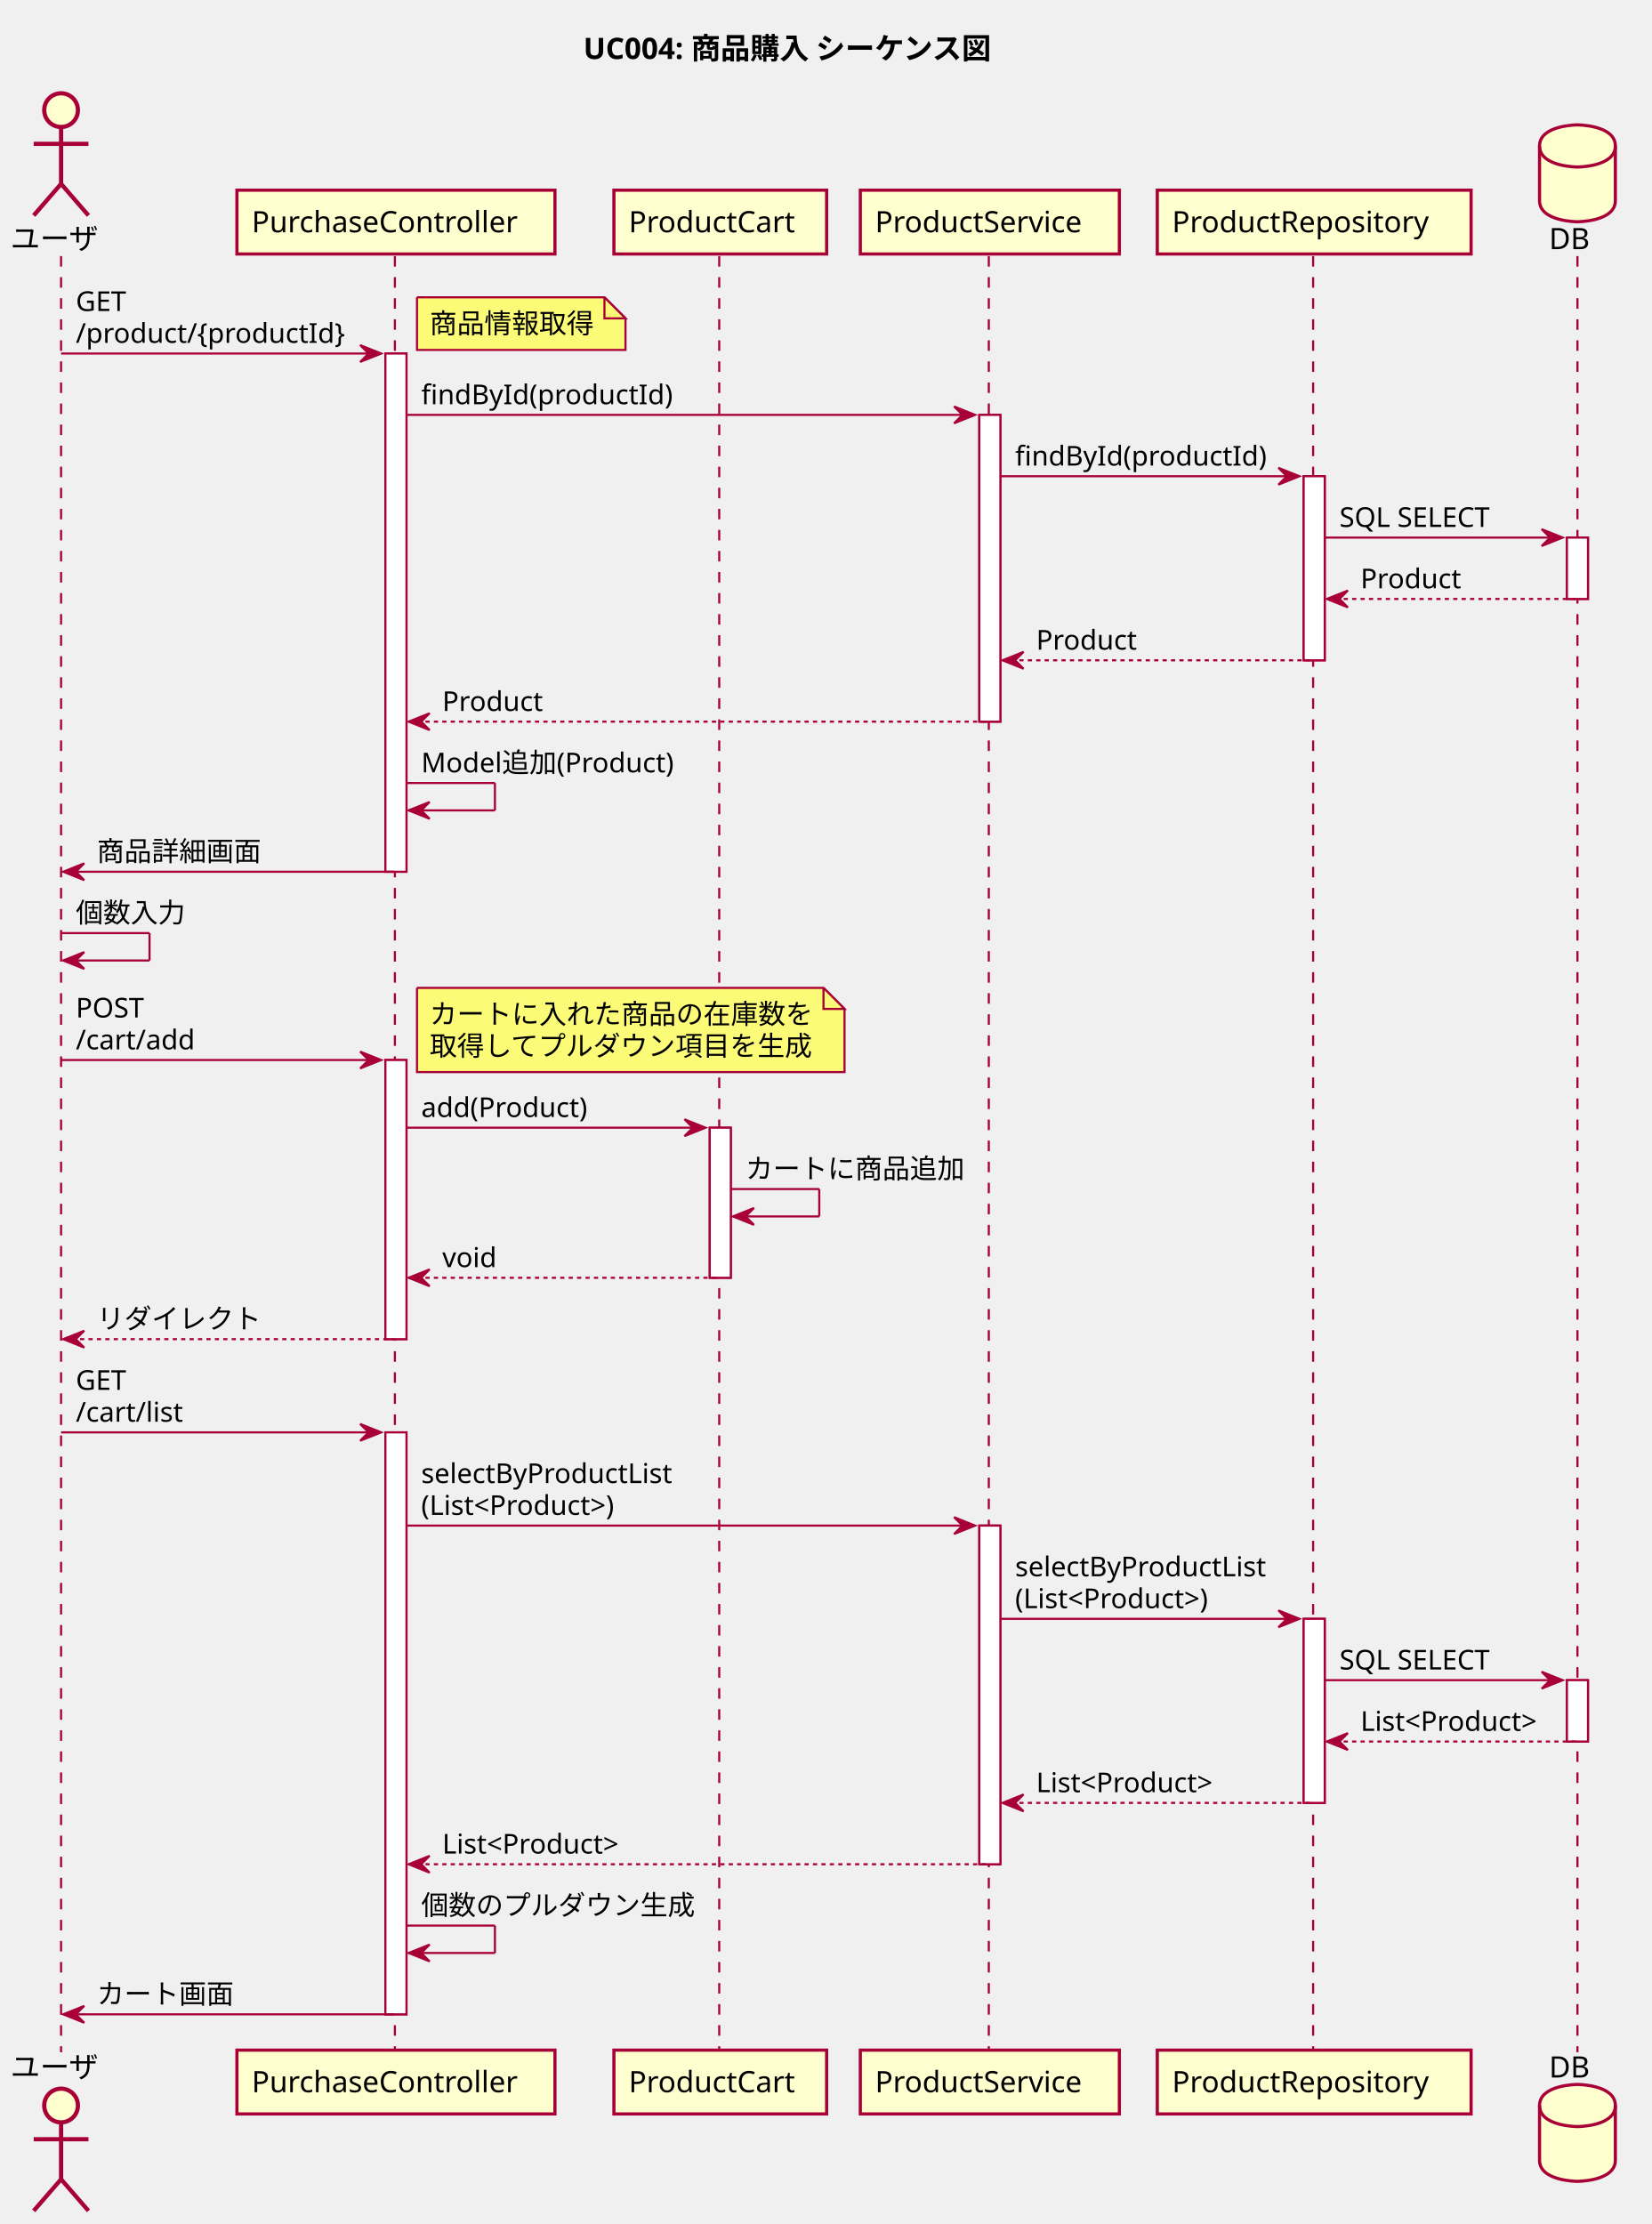
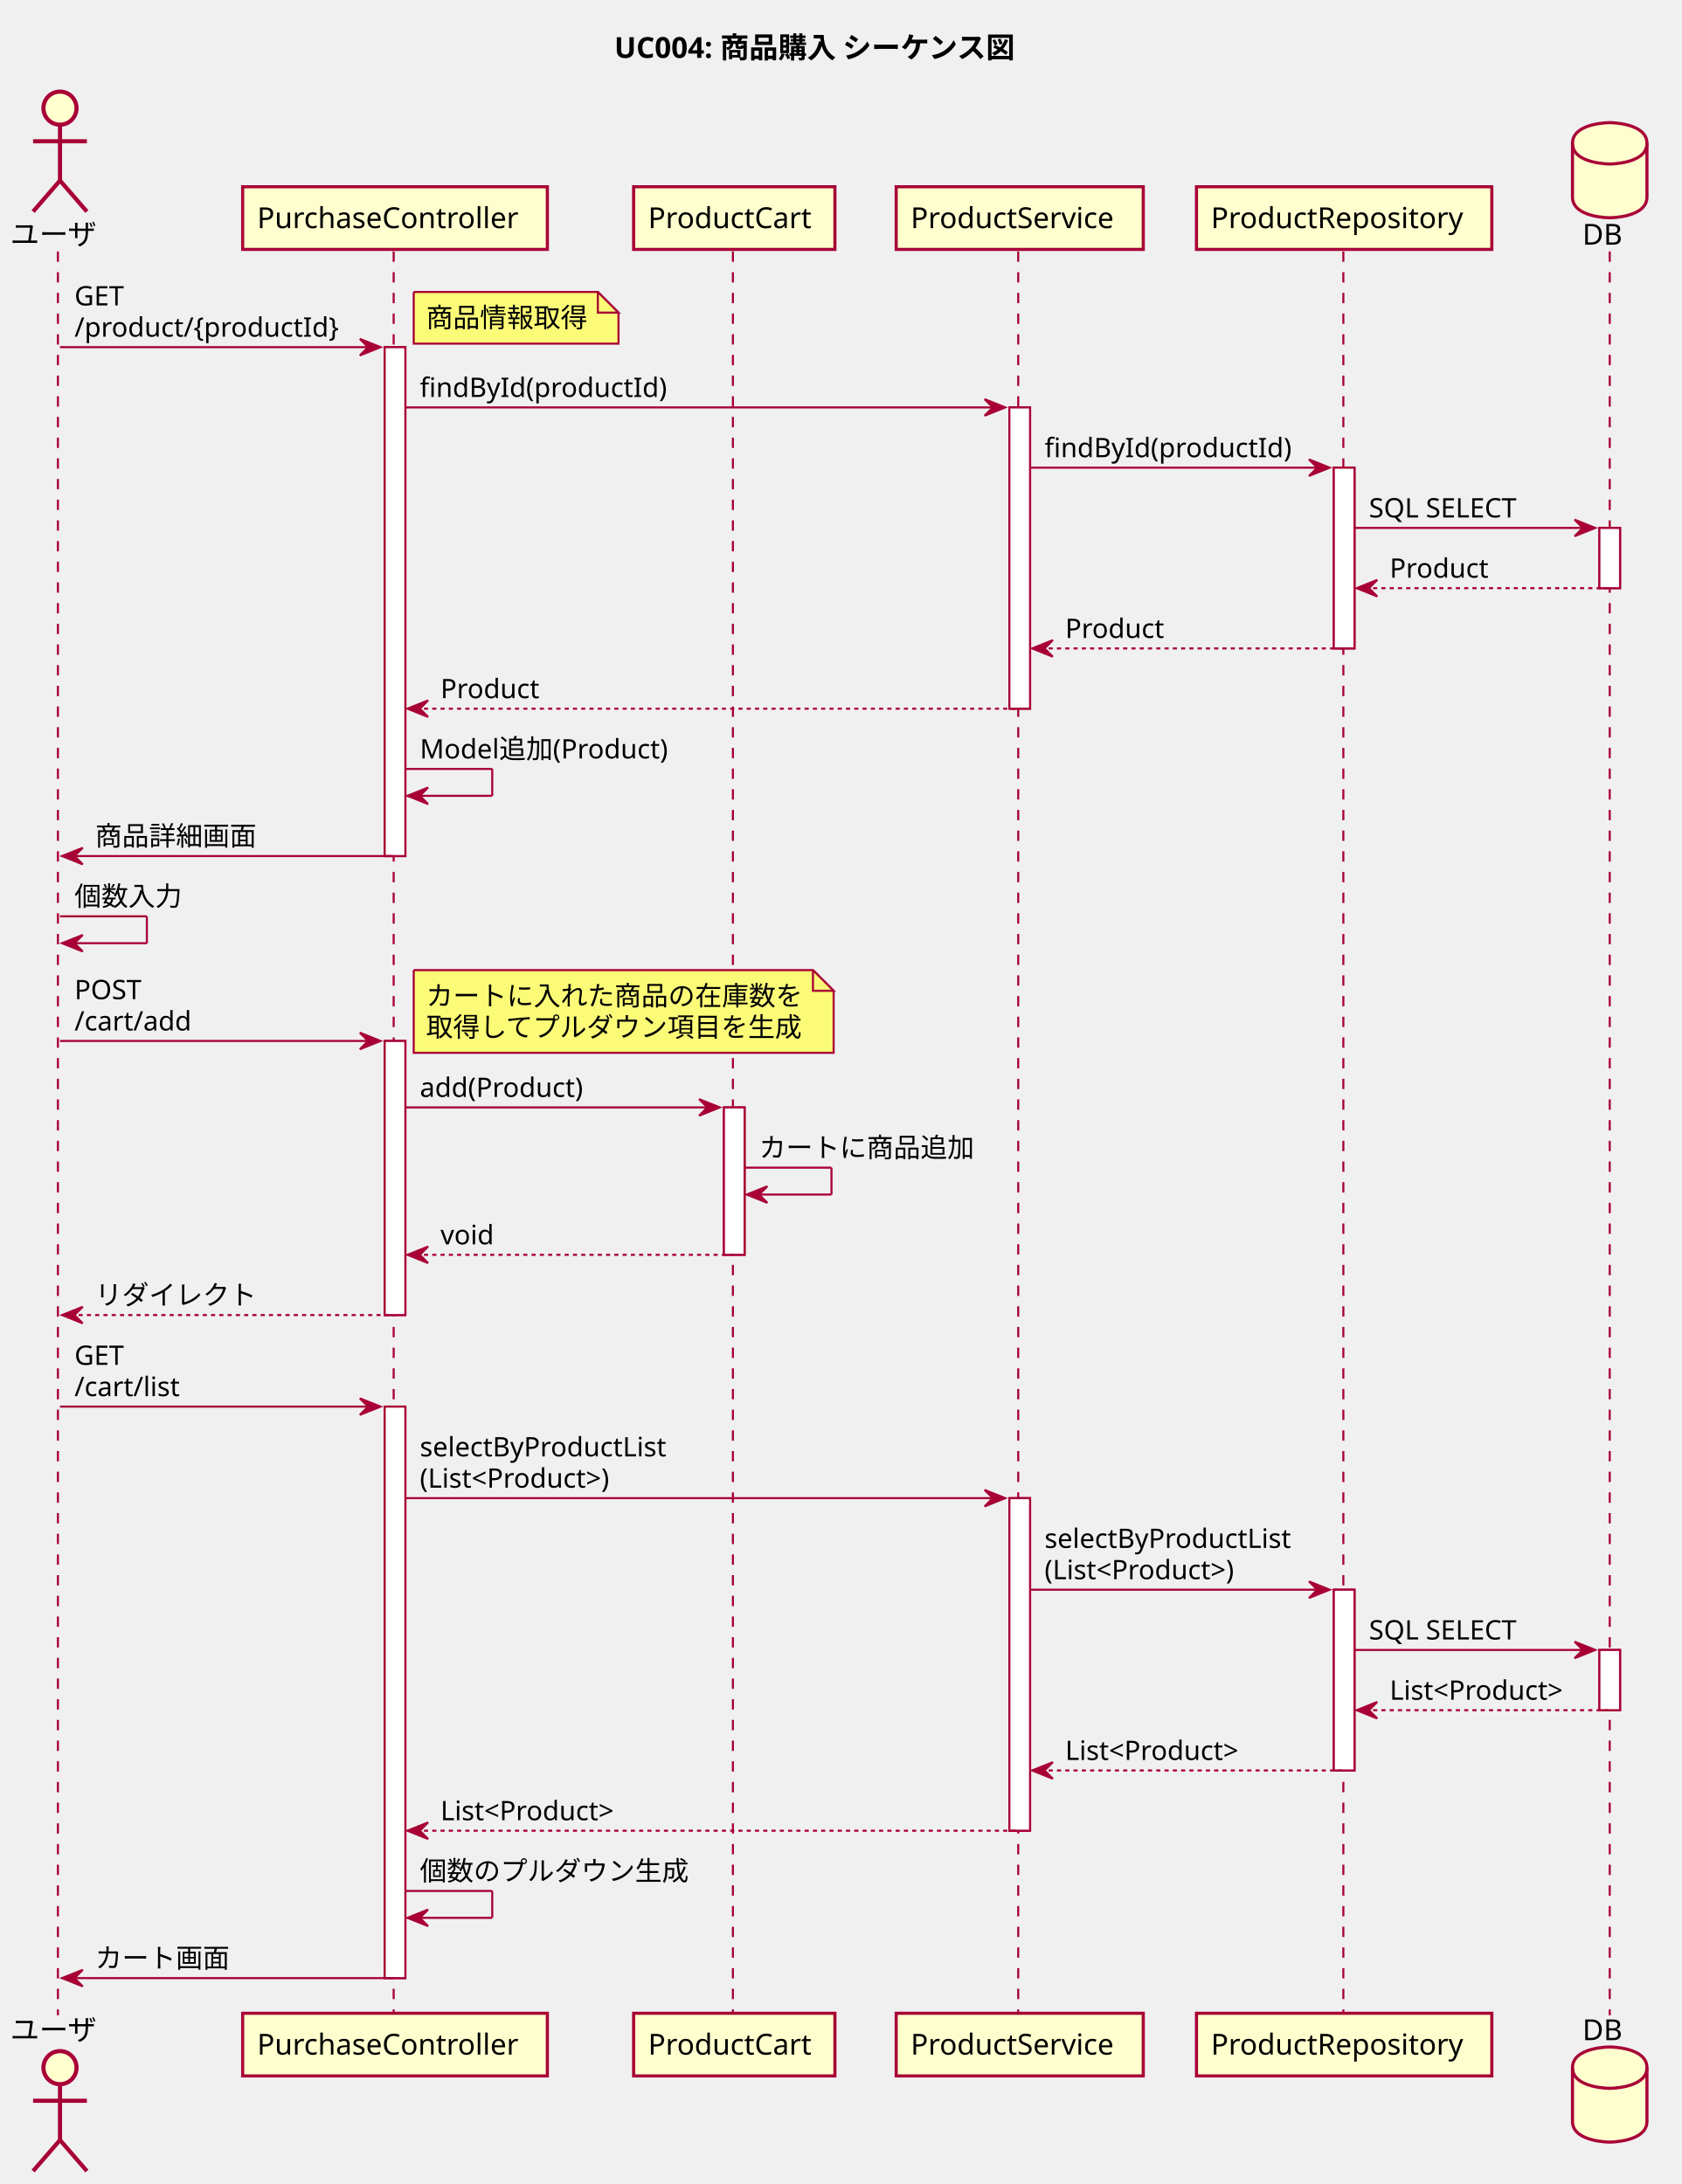
- <svg xmlns="http://www.w3.org/2000/svg" contentStyleType="text/css" height="1056px" preserveAspectRatio="none" style="width:784px;height:1056px;background:#FFFFFF;" version="1.1" viewBox="0 0 784 1056" width="784px" zoomAndPan="magnify">
+ <svg xmlns="http://www.w3.org/2000/svg" contentStyleType="text/css" height="1056px" preserveAspectRatio="none" style="width:813px;height:1056px;background:#FFFFFF;" version="1.1" viewBox="0 0 813 1056" width="813px" zoomAndPan="magnify">
  <defs />
  <g>
-     <text fill="#000000" font-family="sans-serif" font-size="14" font-weight="bold" lengthAdjust="spacing" textLength="217" x="277" y="27.995">UC004: 商品購入 シーケンス図</text>
-     <rect fill="#FFFFFF" height="246.062" style="stroke:#A80036;stroke-width:1.0;" width="10" x="183" y="167.859" />
-     <rect fill="#FFFFFF" height="132.531" style="stroke:#A80036;stroke-width:1.0;" width="10" x="183" y="503.32" />
-     <rect fill="#FFFFFF" height="276.328" style="stroke:#A80036;stroke-width:1.0;" width="10" x="183" y="680.117" />
-     <rect fill="#FFFFFF" height="71.266" style="stroke:#A80036;stroke-width:1.0;" width="10" x="337" y="535.453" />
-     <rect fill="#FFFFFF" height="145.664" style="stroke:#A80036;stroke-width:1.0;" width="10" x="465" y="196.992" />
-     <rect fill="#FFFFFF" height="160.797" style="stroke:#A80036;stroke-width:1.0;" width="10" x="465" y="724.383" />
-     <rect fill="#FFFFFF" height="87.398" style="stroke:#A80036;stroke-width:1.0;" width="10" x="619" y="226.125" />
-     <rect fill="#FFFFFF" height="87.398" style="stroke:#A80036;stroke-width:1.0;" width="10" x="619" y="768.648" />
-     <rect fill="#FFFFFF" height="29.133" style="stroke:#A80036;stroke-width:1.0;" width="10" x="744" y="255.258" />
-     <rect fill="#FFFFFF" height="29.133" style="stroke:#A80036;stroke-width:1.0;" width="10" x="744" y="797.781" />
-     <line style="stroke:#A80036;stroke-width:1.0;stroke-dasharray:5.0,5.0;" x1="29" x2="29" y1="121.594" y2="974.445" />
-     <line style="stroke:#A80036;stroke-width:1.0;stroke-dasharray:5.0,5.0;" x1="187.5" x2="187.5" y1="121.594" y2="974.445" />
-     <line style="stroke:#A80036;stroke-width:1.0;stroke-dasharray:5.0,5.0;" x1="341.5" x2="341.5" y1="121.594" y2="974.445" />
-     <line style="stroke:#A80036;stroke-width:1.0;stroke-dasharray:5.0,5.0;" x1="469.5" x2="469.5" y1="121.594" y2="974.445" />
-     <line style="stroke:#A80036;stroke-width:1.0;stroke-dasharray:5.0,5.0;" x1="623.5" x2="623.5" y1="121.594" y2="974.445" />
-     <line style="stroke:#A80036;stroke-width:1.0;stroke-dasharray:5.0,5.0;" x1="749" x2="749" y1="121.594" y2="974.445" />
+     <text fill="#000000" font-family="sans-serif" font-size="14" font-weight="bold" lengthAdjust="spacing" textLength="206.212" x="296.983" y="27.995">UC004: 商品購入 シーケンス図</text>
+     <rect fill="#FFFFFF" height="246.062" style="stroke:#A80036;stroke-width:1.0;" width="10" x="185.96" y="167.859" />
+     <rect fill="#FFFFFF" height="132.531" style="stroke:#A80036;stroke-width:1.0;" width="10" x="185.96" y="503.32" />
+     <rect fill="#FFFFFF" height="276.328" style="stroke:#A80036;stroke-width:1.0;" width="10" x="185.96" y="680.117" />
+     <rect fill="#FFFFFF" height="71.266" style="stroke:#A80036;stroke-width:1.0;" width="10" x="349.96" y="535.453" />
+     <rect fill="#FFFFFF" height="145.664" style="stroke:#A80036;stroke-width:1.0;" width="10" x="487.96" y="196.992" />
+     <rect fill="#FFFFFF" height="160.797" style="stroke:#A80036;stroke-width:1.0;" width="10" x="487.96" y="724.383" />
+     <rect fill="#FFFFFF" height="87.398" style="stroke:#A80036;stroke-width:1.0;" width="10" x="644.796" y="226.125" />
+     <rect fill="#FFFFFF" height="87.398" style="stroke:#A80036;stroke-width:1.0;" width="10" x="644.796" y="768.648" />
+     <rect fill="#FFFFFF" height="29.133" style="stroke:#A80036;stroke-width:1.0;" width="10" x="773.179" y="255.258" />
+     <rect fill="#FFFFFF" height="29.133" style="stroke:#A80036;stroke-width:1.0;" width="10" x="773.179" y="797.781" />
+     <line style="stroke:#A80036;stroke-width:1.0;stroke-dasharray:5.0,5.0;" x1="28" x2="28" y1="121.594" y2="974.445" />
+     <line style="stroke:#A80036;stroke-width:1.0;stroke-dasharray:5.0,5.0;" x1="190.31" x2="190.31" y1="121.594" y2="974.445" />
+     <line style="stroke:#A80036;stroke-width:1.0;stroke-dasharray:5.0,5.0;" x1="354.305" x2="354.305" y1="121.594" y2="974.445" />
+     <line style="stroke:#A80036;stroke-width:1.0;stroke-dasharray:5.0,5.0;" x1="492.235" x2="492.235" y1="121.594" y2="974.445" />
+     <line style="stroke:#A80036;stroke-width:1.0;stroke-dasharray:5.0,5.0;" x1="649.404" x2="649.404" y1="121.594" y2="974.445" />
+     <line style="stroke:#A80036;stroke-width:1.0;stroke-dasharray:5.0,5.0;" x1="778.179" x2="778.179" y1="121.594" y2="974.445" />
    <text fill="#000000" font-family="sans-serif" font-size="14" lengthAdjust="spacing" textLength="42" x="5" y="118.292">ユーザ</text>
    <ellipse cx="29" cy="52.297" fill="#FEFECE" rx="8" ry="8" style="stroke:#A80036;stroke-width:2.0;" />
    <path d="M29,60.297 L29,87.297 M16,68.297 L42,68.297 M29,87.297 L16,102.297 M29,87.297 L42,102.297 " fill="none" style="stroke:#A80036;stroke-width:2.0;" />
    <text fill="#000000" font-family="sans-serif" font-size="14" lengthAdjust="spacing" textLength="42" x="5" y="986.44">ユーザ</text>
    <ellipse cx="29" cy="999.742" fill="#FEFECE" rx="8" ry="8" style="stroke:#A80036;stroke-width:2.0;" />
    <path d="M29,1007.742 L29,1034.742 M16,1015.742 L42,1015.742 M29,1034.742 L16,1049.742 M29,1034.742 L42,1049.742 " fill="none" style="stroke:#A80036;stroke-width:2.0;" />
-     <rect fill="#FEFECE" height="30.297" style="stroke:#A80036;stroke-width:1.5;" width="151" x="112.5" y="90.297" />
-     <text fill="#000000" font-family="sans-serif" font-size="14" lengthAdjust="spacing" textLength="137" x="119.5" y="110.292">PurchaseController</text>
-     <rect fill="#FEFECE" height="30.297" style="stroke:#A80036;stroke-width:1.5;" width="151" x="112.5" y="973.445" />
-     <text fill="#000000" font-family="sans-serif" font-size="14" lengthAdjust="spacing" textLength="137" x="119.5" y="993.44">PurchaseController</text>
-     <rect fill="#FEFECE" height="30.297" style="stroke:#A80036;stroke-width:1.5;" width="101" x="291.5" y="90.297" />
-     <text fill="#000000" font-family="sans-serif" font-size="14" lengthAdjust="spacing" textLength="87" x="298.5" y="110.292">ProductCart</text>
-     <rect fill="#FEFECE" height="30.297" style="stroke:#A80036;stroke-width:1.5;" width="101" x="291.5" y="973.445" />
-     <text fill="#000000" font-family="sans-serif" font-size="14" lengthAdjust="spacing" textLength="87" x="298.5" y="993.44">ProductCart</text>
-     <rect fill="#FEFECE" height="30.297" style="stroke:#A80036;stroke-width:1.5;" width="123" x="408.5" y="90.297" />
-     <text fill="#000000" font-family="sans-serif" font-size="14" lengthAdjust="spacing" textLength="109" x="415.5" y="110.292">ProductService</text>
-     <rect fill="#FEFECE" height="30.297" style="stroke:#A80036;stroke-width:1.5;" width="123" x="408.5" y="973.445" />
-     <text fill="#000000" font-family="sans-serif" font-size="14" lengthAdjust="spacing" textLength="109" x="415.5" y="993.44">ProductService</text>
-     <rect fill="#FEFECE" height="30.297" style="stroke:#A80036;stroke-width:1.5;" width="149" x="549.5" y="90.297" />
-     <text fill="#000000" font-family="sans-serif" font-size="14" lengthAdjust="spacing" textLength="135" x="556.5" y="110.292">ProductRepository</text>
-     <rect fill="#FEFECE" height="30.297" style="stroke:#A80036;stroke-width:1.5;" width="149" x="549.5" y="973.445" />
-     <text fill="#000000" font-family="sans-serif" font-size="14" lengthAdjust="spacing" textLength="135" x="556.5" y="993.44">ProductRepository</text>
-     <text fill="#000000" font-family="sans-serif" font-size="14" lengthAdjust="spacing" textLength="21" x="735.5" y="118.292">DB</text>
-     <path d="M731,69.297 C731,59.297 749,59.297 749,59.297 C749,59.297 767,59.297 767,69.297 L767,95.297 C767,105.297 749,105.297 749,105.297 C749,105.297 731,105.297 731,95.297 L731,69.297 " fill="#FEFECE" style="stroke:#A80036;stroke-width:1.5;" />
-     <path d="M731,69.297 C731,79.297 749,79.297 749,79.297 C749,79.297 767,79.297 767,69.297 " fill="none" style="stroke:#A80036;stroke-width:1.5;" />
-     <text fill="#000000" font-family="sans-serif" font-size="14" lengthAdjust="spacing" textLength="21" x="735.5" y="986.44">DB</text>
-     <path d="M731,999.742 C731,989.742 749,989.742 749,989.742 C749,989.742 767,989.742 767,999.742 L767,1025.742 C767,1035.742 749,1035.742 749,1035.742 C749,1035.742 731,1035.742 731,1025.742 L731,999.742 " fill="#FEFECE" style="stroke:#A80036;stroke-width:1.5;" />
-     <path d="M731,999.742 C731,1009.742 749,1009.742 749,1009.742 C749,1009.742 767,1009.742 767,999.742 " fill="none" style="stroke:#A80036;stroke-width:1.5;" />
-     <rect fill="#FFFFFF" height="246.062" style="stroke:#A80036;stroke-width:1.0;" width="10" x="183" y="167.859" />
-     <rect fill="#FFFFFF" height="132.531" style="stroke:#A80036;stroke-width:1.0;" width="10" x="183" y="503.32" />
-     <rect fill="#FFFFFF" height="276.328" style="stroke:#A80036;stroke-width:1.0;" width="10" x="183" y="680.117" />
-     <rect fill="#FFFFFF" height="71.266" style="stroke:#A80036;stroke-width:1.0;" width="10" x="337" y="535.453" />
-     <rect fill="#FFFFFF" height="145.664" style="stroke:#A80036;stroke-width:1.0;" width="10" x="465" y="196.992" />
-     <rect fill="#FFFFFF" height="160.797" style="stroke:#A80036;stroke-width:1.0;" width="10" x="465" y="724.383" />
-     <rect fill="#FFFFFF" height="87.398" style="stroke:#A80036;stroke-width:1.0;" width="10" x="619" y="226.125" />
-     <rect fill="#FFFFFF" height="87.398" style="stroke:#A80036;stroke-width:1.0;" width="10" x="619" y="768.648" />
-     <rect fill="#FFFFFF" height="29.133" style="stroke:#A80036;stroke-width:1.0;" width="10" x="744" y="255.258" />
-     <rect fill="#FFFFFF" height="29.133" style="stroke:#A80036;stroke-width:1.0;" width="10" x="744" y="797.781" />
-     <polygon fill="#A80036" points="171,163.859,181,167.859,171,171.859,175,167.859" style="stroke:#A80036;stroke-width:1.0;" />
-     <line style="stroke:#A80036;stroke-width:1.0;" x1="29" x2="177" y1="167.859" y2="167.859" />
-     <text fill="#000000" font-family="sans-serif" font-size="13" lengthAdjust="spacing" textLength="26" x="36" y="147.661">GET</text>
-     <text fill="#000000" font-family="sans-serif" font-size="13" lengthAdjust="spacing" textLength="135" x="36" y="162.793">/product/{productId}</text>
-     <path d="M198,141.16 L198,166.16 L297,166.16 L297,151.16 L287,141.16 L198,141.16 " fill="#FBFB77" style="stroke:#A80036;stroke-width:1.0;" />
-     <path d="M287,141.16 L287,151.16 L297,151.16 L287,141.16 " fill="#FBFB77" style="stroke:#A80036;stroke-width:1.0;" />
-     <text fill="#000000" font-family="sans-serif" font-size="13" lengthAdjust="spacing" textLength="78" x="204" y="158.227">商品情報取得</text>
-     <polygon fill="#A80036" points="453,192.992,463,196.992,453,200.992,457,196.992" style="stroke:#A80036;stroke-width:1.0;" />
-     <line style="stroke:#A80036;stroke-width:1.0;" x1="193" x2="459" y1="196.992" y2="196.992" />
-     <text fill="#000000" font-family="sans-serif" font-size="13" lengthAdjust="spacing" textLength="121" x="200" y="191.926">findById(productId)</text>
-     <polygon fill="#A80036" points="607,222.125,617,226.125,607,230.125,611,226.125" style="stroke:#A80036;stroke-width:1.0;" />
-     <line style="stroke:#A80036;stroke-width:1.0;" x1="475" x2="613" y1="226.125" y2="226.125" />
-     <text fill="#000000" font-family="sans-serif" font-size="13" lengthAdjust="spacing" textLength="121" x="482" y="221.059">findById(productId)</text>
-     <polygon fill="#A80036" points="732,251.258,742,255.258,732,259.258,736,255.258" style="stroke:#A80036;stroke-width:1.0;" />
-     <line style="stroke:#A80036;stroke-width:1.0;" x1="629" x2="738" y1="255.258" y2="255.258" />
-     <text fill="#000000" font-family="sans-serif" font-size="13" lengthAdjust="spacing" textLength="77" x="636" y="250.192">SQL SELECT</text>
-     <polygon fill="#A80036" points="640,280.391,630,284.391,640,288.391,636,284.391" style="stroke:#A80036;stroke-width:1.0;" />
-     <line style="stroke:#A80036;stroke-width:1.0;stroke-dasharray:2.0,2.0;" x1="634" x2="748" y1="284.391" y2="284.391" />
-     <text fill="#000000" font-family="sans-serif" font-size="13" lengthAdjust="spacing" textLength="49" x="646" y="279.325">Product</text>
-     <polygon fill="#A80036" points="486,309.523,476,313.523,486,317.523,482,313.523" style="stroke:#A80036;stroke-width:1.0;" />
-     <line style="stroke:#A80036;stroke-width:1.0;stroke-dasharray:2.0,2.0;" x1="480" x2="623" y1="313.523" y2="313.523" />
-     <text fill="#000000" font-family="sans-serif" font-size="13" lengthAdjust="spacing" textLength="49" x="492" y="308.457">Product</text>
-     <polygon fill="#A80036" points="204,338.656,194,342.656,204,346.656,200,342.656" style="stroke:#A80036;stroke-width:1.0;" />
-     <line style="stroke:#A80036;stroke-width:1.0;stroke-dasharray:2.0,2.0;" x1="198" x2="469" y1="342.656" y2="342.656" />
-     <text fill="#000000" font-family="sans-serif" font-size="13" lengthAdjust="spacing" textLength="49" x="210" y="337.59">Product</text>
-     <line style="stroke:#A80036;stroke-width:1.0;" x1="193" x2="235" y1="371.789" y2="371.789" />
-     <line style="stroke:#A80036;stroke-width:1.0;" x1="235" x2="235" y1="371.789" y2="384.789" />
-     <line style="stroke:#A80036;stroke-width:1.0;" x1="194" x2="235" y1="384.789" y2="384.789" />
-     <polygon fill="#A80036" points="204,380.789,194,384.789,204,388.789,200,384.789" style="stroke:#A80036;stroke-width:1.0;" />
-     <text fill="#000000" font-family="sans-serif" font-size="13" lengthAdjust="spacing" textLength="122" x="200" y="366.723">Model追加(Product)</text>
+     <rect fill="#FEFECE" height="30.297" style="stroke:#A80036;stroke-width:1.5;" width="147.301" x="117.309" y="90.297" />
+     <text fill="#000000" font-family="sans-serif" font-size="14" lengthAdjust="spacing" textLength="133.301" x="124.309" y="110.292">PurchaseController</text>
+     <rect fill="#FEFECE" height="30.297" style="stroke:#A80036;stroke-width:1.5;" width="147.301" x="117.309" y="973.445" />
+     <text fill="#000000" font-family="sans-serif" font-size="14" lengthAdjust="spacing" textLength="133.301" x="124.309" y="993.44">PurchaseController</text>
+     <rect fill="#FEFECE" height="30.297" style="stroke:#A80036;stroke-width:1.5;" width="97.31" x="306.305" y="90.297" />
+     <text fill="#000000" font-family="sans-serif" font-size="14" lengthAdjust="spacing" textLength="83.31" x="313.305" y="110.292">ProductCart</text>
+     <rect fill="#FEFECE" height="30.297" style="stroke:#A80036;stroke-width:1.5;" width="97.31" x="306.305" y="973.445" />
+     <text fill="#000000" font-family="sans-serif" font-size="14" lengthAdjust="spacing" textLength="83.31" x="313.305" y="993.44">ProductCart</text>
+     <rect fill="#FEFECE" height="30.297" style="stroke:#A80036;stroke-width:1.5;" width="119.451" x="433.235" y="90.297" />
+     <text fill="#000000" font-family="sans-serif" font-size="14" lengthAdjust="spacing" textLength="105.451" x="440.235" y="110.292">ProductService</text>
+     <rect fill="#FEFECE" height="30.297" style="stroke:#A80036;stroke-width:1.5;" width="119.451" x="433.235" y="973.445" />
+     <text fill="#000000" font-family="sans-serif" font-size="14" lengthAdjust="spacing" textLength="105.451" x="440.235" y="993.44">ProductService</text>
+     <rect fill="#FEFECE" height="30.297" style="stroke:#A80036;stroke-width:1.5;" width="142.782" x="578.404" y="90.297" />
+     <text fill="#000000" font-family="sans-serif" font-size="14" lengthAdjust="spacing" textLength="128.782" x="585.404" y="110.292">ProductRepository</text>
+     <rect fill="#FEFECE" height="30.297" style="stroke:#A80036;stroke-width:1.5;" width="142.782" x="578.404" y="973.445" />
+     <text fill="#000000" font-family="sans-serif" font-size="14" lengthAdjust="spacing" textLength="128.782" x="585.404" y="993.44">ProductRepository</text>
+     <text fill="#000000" font-family="sans-serif" font-size="14" lengthAdjust="spacing" textLength="20.385" x="764.986" y="118.292">DB</text>
+     <path d="M760.179,69.297 C760.179,59.297 778.179,59.297 778.179,59.297 C778.179,59.297 796.179,59.297 796.179,69.297 L796.179,95.297 C796.179,105.297 778.179,105.297 778.179,105.297 C778.179,105.297 760.179,105.297 760.179,95.297 L760.179,69.297 " fill="#FEFECE" style="stroke:#A80036;stroke-width:1.5;" />
+     <path d="M760.179,69.297 C760.179,79.297 778.179,79.297 778.179,79.297 C778.179,79.297 796.179,79.297 796.179,69.297 " fill="none" style="stroke:#A80036;stroke-width:1.5;" />
+     <text fill="#000000" font-family="sans-serif" font-size="14" lengthAdjust="spacing" textLength="20.385" x="764.986" y="986.44">DB</text>
+     <path d="M760.179,999.742 C760.179,989.742 778.179,989.742 778.179,989.742 C778.179,989.742 796.179,989.742 796.179,999.742 L796.179,1025.742 C796.179,1035.742 778.179,1035.742 778.179,1035.742 C778.179,1035.742 760.179,1035.742 760.179,1025.742 L760.179,999.742 " fill="#FEFECE" style="stroke:#A80036;stroke-width:1.5;" />
+     <path d="M760.179,999.742 C760.179,1009.742 778.179,1009.742 778.179,1009.742 C778.179,1009.742 796.179,1009.742 796.179,999.742 " fill="none" style="stroke:#A80036;stroke-width:1.5;" />
+     <rect fill="#FFFFFF" height="246.062" style="stroke:#A80036;stroke-width:1.0;" width="10" x="185.96" y="167.859" />
+     <rect fill="#FFFFFF" height="132.531" style="stroke:#A80036;stroke-width:1.0;" width="10" x="185.96" y="503.32" />
+     <rect fill="#FFFFFF" height="276.328" style="stroke:#A80036;stroke-width:1.0;" width="10" x="185.96" y="680.117" />
+     <rect fill="#FFFFFF" height="71.266" style="stroke:#A80036;stroke-width:1.0;" width="10" x="349.96" y="535.453" />
+     <rect fill="#FFFFFF" height="145.664" style="stroke:#A80036;stroke-width:1.0;" width="10" x="487.96" y="196.992" />
+     <rect fill="#FFFFFF" height="160.797" style="stroke:#A80036;stroke-width:1.0;" width="10" x="487.96" y="724.383" />
+     <rect fill="#FFFFFF" height="87.398" style="stroke:#A80036;stroke-width:1.0;" width="10" x="644.796" y="226.125" />
+     <rect fill="#FFFFFF" height="87.398" style="stroke:#A80036;stroke-width:1.0;" width="10" x="644.796" y="768.648" />
+     <rect fill="#FFFFFF" height="29.133" style="stroke:#A80036;stroke-width:1.0;" width="10" x="773.179" y="255.258" />
+     <rect fill="#FFFFFF" height="29.133" style="stroke:#A80036;stroke-width:1.0;" width="10" x="773.179" y="797.781" />
+     <polygon fill="#A80036" points="173.96,163.859,183.96,167.859,173.96,171.859,177.96,167.859" style="stroke:#A80036;stroke-width:1.0;" />
+     <line style="stroke:#A80036;stroke-width:1.0;" x1="29" x2="179.96" y1="167.859" y2="167.859" />
+     <text fill="#000000" font-family="sans-serif" font-size="13" lengthAdjust="spacing" textLength="26.229" x="36" y="147.661">GET</text>
+     <text fill="#000000" font-family="sans-serif" font-size="13" lengthAdjust="spacing" textLength="137.96" x="36" y="162.793">/product/{productId}</text>
+     <path d="M200,141.16 L200,166.16 L299,166.16 L299,151.16 L289,141.16 L200,141.16 " fill="#FBFB77" style="stroke:#A80036;stroke-width:1.0;" />
+     <path d="M289,141.16 L289,151.16 L299,151.16 L289,141.16 " fill="#FBFB77" style="stroke:#A80036;stroke-width:1.0;" />
+     <text fill="#000000" font-family="sans-serif" font-size="13" lengthAdjust="spacing" textLength="78" x="206" y="158.227">商品情報取得</text>
+     <polygon fill="#A80036" points="475.96,192.992,485.96,196.992,475.96,200.992,479.96,196.992" style="stroke:#A80036;stroke-width:1.0;" />
+     <line style="stroke:#A80036;stroke-width:1.0;" x1="195.96" x2="481.96" y1="196.992" y2="196.992" />
+     <text fill="#000000" font-family="sans-serif" font-size="13" lengthAdjust="spacing" textLength="125.893" x="202.96" y="191.926">findById(productId)</text>
+     <polygon fill="#A80036" points="632.796,222.125,642.796,226.125,632.796,230.125,636.796,226.125" style="stroke:#A80036;stroke-width:1.0;" />
+     <line style="stroke:#A80036;stroke-width:1.0;" x1="497.96" x2="638.796" y1="226.125" y2="226.125" />
+     <text fill="#000000" font-family="sans-serif" font-size="13" lengthAdjust="spacing" textLength="125.893" x="504.96" y="221.059">findById(productId)</text>
+     <polygon fill="#A80036" points="761.179,251.258,771.179,255.258,761.179,259.258,765.179,255.258" style="stroke:#A80036;stroke-width:1.0;" />
+     <line style="stroke:#A80036;stroke-width:1.0;" x1="654.796" x2="767.179" y1="255.258" y2="255.258" />
+     <text fill="#000000" font-family="sans-serif" font-size="13" lengthAdjust="spacing" textLength="78.8" x="661.796" y="250.192">SQL SELECT</text>
+     <polygon fill="#A80036" points="665.796,280.391,655.796,284.391,665.796,288.391,661.796,284.391" style="stroke:#A80036;stroke-width:1.0;" />
+     <line style="stroke:#A80036;stroke-width:1.0;stroke-dasharray:2.0,2.0;" x1="659.796" x2="777.179" y1="284.391" y2="284.391" />
+     <text fill="#000000" font-family="sans-serif" font-size="13" lengthAdjust="spacing" textLength="49.873" x="671.796" y="279.325">Product</text>
+     <polygon fill="#A80036" points="508.96,309.523,498.96,313.523,508.96,317.523,504.96,313.523" style="stroke:#A80036;stroke-width:1.0;" />
+     <line style="stroke:#A80036;stroke-width:1.0;stroke-dasharray:2.0,2.0;" x1="502.96" x2="648.796" y1="313.523" y2="313.523" />
+     <text fill="#000000" font-family="sans-serif" font-size="13" lengthAdjust="spacing" textLength="49.873" x="514.96" y="308.457">Product</text>
+     <polygon fill="#A80036" points="206.96,338.656,196.96,342.656,206.96,346.656,202.96,342.656" style="stroke:#A80036;stroke-width:1.0;" />
+     <line style="stroke:#A80036;stroke-width:1.0;stroke-dasharray:2.0,2.0;" x1="200.96" x2="491.96" y1="342.656" y2="342.656" />
+     <text fill="#000000" font-family="sans-serif" font-size="13" lengthAdjust="spacing" textLength="49.873" x="212.96" y="337.59">Product</text>
+     <line style="stroke:#A80036;stroke-width:1.0;" x1="195.96" x2="237.96" y1="371.789" y2="371.789" />
+     <line style="stroke:#A80036;stroke-width:1.0;" x1="237.96" x2="237.96" y1="371.789" y2="384.789" />
+     <line style="stroke:#A80036;stroke-width:1.0;" x1="196.96" x2="237.96" y1="384.789" y2="384.789" />
+     <polygon fill="#A80036" points="206.96,380.789,196.96,384.789,206.96,388.789,202.96,384.789" style="stroke:#A80036;stroke-width:1.0;" />
+     <text fill="#000000" font-family="sans-serif" font-size="13" lengthAdjust="spacing" textLength="125.049" x="202.96" y="366.723">Model追加(Product)</text>
    <polygon fill="#A80036" points="40,409.922,30,413.922,40,417.922,36,413.922" style="stroke:#A80036;stroke-width:1.0;" />
-     <line style="stroke:#A80036;stroke-width:1.0;" x1="34" x2="187" y1="413.922" y2="413.922" />
+     <line style="stroke:#A80036;stroke-width:1.0;" x1="34" x2="189.96" y1="413.922" y2="413.922" />
    <text fill="#000000" font-family="sans-serif" font-size="13" lengthAdjust="spacing" textLength="78" x="46" y="408.856">商品詳細画面</text>
    <line style="stroke:#A80036;stroke-width:1.0;" x1="29" x2="71" y1="443.055" y2="443.055" />
    <line style="stroke:#A80036;stroke-width:1.0;" x1="71" x2="71" y1="443.055" y2="456.055" />
    <line style="stroke:#A80036;stroke-width:1.0;" x1="30" x2="71" y1="456.055" y2="456.055" />
    <polygon fill="#A80036" points="40,452.055,30,456.055,40,460.055,36,456.055" style="stroke:#A80036;stroke-width:1.0;" />
    <text fill="#000000" font-family="sans-serif" font-size="13" lengthAdjust="spacing" textLength="52" x="36" y="437.989">個数入力</text>
-     <polygon fill="#A80036" points="171,499.32,181,503.32,171,507.32,175,503.32" style="stroke:#A80036;stroke-width:1.0;" />
-     <line style="stroke:#A80036;stroke-width:1.0;" x1="29" x2="177" y1="503.32" y2="503.32" />
-     <text fill="#000000" font-family="sans-serif" font-size="13" lengthAdjust="spacing" textLength="34" x="36" y="483.122">POST</text>
-     <text fill="#000000" font-family="sans-serif" font-size="13" lengthAdjust="spacing" textLength="57" x="36" y="498.254">/cart/add</text>
-     <path d="M198,469.055 L198,509.055 L401,509.055 L401,479.055 L391,469.055 L198,469.055 " fill="#FBFB77" style="stroke:#A80036;stroke-width:1.0;" />
-     <path d="M391,469.055 L391,479.055 L401,479.055 L391,469.055 " fill="#FBFB77" style="stroke:#A80036;stroke-width:1.0;" />
-     <text fill="#000000" font-family="sans-serif" font-size="13" lengthAdjust="spacing" textLength="182" x="204" y="486.122">カートに入れた商品の在庫数を</text>
-     <text fill="#000000" font-family="sans-serif" font-size="13" lengthAdjust="spacing" textLength="182" x="204" y="501.254">取得してプルダウン項目を生成</text>
-     <polygon fill="#A80036" points="325,531.453,335,535.453,325,539.453,329,535.453" style="stroke:#A80036;stroke-width:1.0;" />
-     <line style="stroke:#A80036;stroke-width:1.0;" x1="193" x2="331" y1="535.453" y2="535.453" />
-     <text fill="#000000" font-family="sans-serif" font-size="13" lengthAdjust="spacing" textLength="83" x="200" y="530.387">add(Product)</text>
-     <line style="stroke:#A80036;stroke-width:1.0;" x1="347" x2="389" y1="564.586" y2="564.586" />
-     <line style="stroke:#A80036;stroke-width:1.0;" x1="389" x2="389" y1="564.586" y2="577.586" />
-     <line style="stroke:#A80036;stroke-width:1.0;" x1="348" x2="389" y1="577.586" y2="577.586" />
-     <polygon fill="#A80036" points="358,573.586,348,577.586,358,581.586,354,577.586" style="stroke:#A80036;stroke-width:1.0;" />
-     <text fill="#000000" font-family="sans-serif" font-size="13" lengthAdjust="spacing" textLength="104" x="354" y="559.52">カートに商品追加</text>
-     <polygon fill="#A80036" points="204,602.719,194,606.719,204,610.719,200,606.719" style="stroke:#A80036;stroke-width:1.0;" />
-     <line style="stroke:#A80036;stroke-width:1.0;stroke-dasharray:2.0,2.0;" x1="198" x2="341" y1="606.719" y2="606.719" />
-     <text fill="#000000" font-family="sans-serif" font-size="13" lengthAdjust="spacing" textLength="27" x="210" y="601.653">void</text>
+     <polygon fill="#A80036" points="173.96,499.32,183.96,503.32,173.96,507.32,177.96,503.32" style="stroke:#A80036;stroke-width:1.0;" />
+     <line style="stroke:#A80036;stroke-width:1.0;" x1="29" x2="179.96" y1="503.32" y2="503.32" />
+     <text fill="#000000" font-family="sans-serif" font-size="13" lengthAdjust="spacing" textLength="34.265" x="36" y="483.122">POST</text>
+     <text fill="#000000" font-family="sans-serif" font-size="13" lengthAdjust="spacing" textLength="58.786" x="36" y="498.254">/cart/add</text>
+     <path d="M200,469.055 L200,509.055 L403,509.055 L403,479.055 L393,469.055 L200,469.055 " fill="#FBFB77" style="stroke:#A80036;stroke-width:1.0;" />
+     <path d="M393,469.055 L393,479.055 L403,479.055 L393,469.055 " fill="#FBFB77" style="stroke:#A80036;stroke-width:1.0;" />
+     <text fill="#000000" font-family="sans-serif" font-size="13" lengthAdjust="spacing" textLength="182" x="206" y="486.122">カートに入れた商品の在庫数を</text>
+     <text fill="#000000" font-family="sans-serif" font-size="13" lengthAdjust="spacing" textLength="182" x="206" y="501.254">取得してプルダウン項目を生成</text>
+     <polygon fill="#A80036" points="337.96,531.453,347.96,535.453,337.96,539.453,341.96,535.453" style="stroke:#A80036;stroke-width:1.0;" />
+     <line style="stroke:#A80036;stroke-width:1.0;" x1="195.96" x2="343.96" y1="535.453" y2="535.453" />
+     <text fill="#000000" font-family="sans-serif" font-size="13" lengthAdjust="spacing" textLength="84.487" x="202.96" y="530.387">add(Product)</text>
+     <line style="stroke:#A80036;stroke-width:1.0;" x1="359.96" x2="401.96" y1="564.586" y2="564.586" />
+     <line style="stroke:#A80036;stroke-width:1.0;" x1="401.96" x2="401.96" y1="564.586" y2="577.586" />
+     <line style="stroke:#A80036;stroke-width:1.0;" x1="360.96" x2="401.96" y1="577.586" y2="577.586" />
+     <polygon fill="#A80036" points="370.96,573.586,360.96,577.586,370.96,581.586,366.96,577.586" style="stroke:#A80036;stroke-width:1.0;" />
+     <text fill="#000000" font-family="sans-serif" font-size="13" lengthAdjust="spacing" textLength="104" x="366.96" y="559.52">カートに商品追加</text>
+     <polygon fill="#A80036" points="206.96,602.719,196.96,606.719,206.96,610.719,202.96,606.719" style="stroke:#A80036;stroke-width:1.0;" />
+     <line style="stroke:#A80036;stroke-width:1.0;stroke-dasharray:2.0,2.0;" x1="200.96" x2="353.96" y1="606.719" y2="606.719" />
+     <text fill="#000000" font-family="sans-serif" font-size="13" lengthAdjust="spacing" textLength="27.511" x="212.96" y="601.653">void</text>
    <polygon fill="#A80036" points="40,631.852,30,635.852,40,639.852,36,635.852" style="stroke:#A80036;stroke-width:1.0;" />
-     <line style="stroke:#A80036;stroke-width:1.0;stroke-dasharray:2.0,2.0;" x1="34" x2="187" y1="635.852" y2="635.852" />
+     <line style="stroke:#A80036;stroke-width:1.0;stroke-dasharray:2.0,2.0;" x1="34" x2="189.96" y1="635.852" y2="635.852" />
    <text fill="#000000" font-family="sans-serif" font-size="13" lengthAdjust="spacing" textLength="78" x="46" y="630.786">リダイレクト</text>
-     <polygon fill="#A80036" points="171,676.117,181,680.117,171,684.117,175,680.117" style="stroke:#A80036;stroke-width:1.0;" />
-     <line style="stroke:#A80036;stroke-width:1.0;" x1="29" x2="177" y1="680.117" y2="680.117" />
-     <text fill="#000000" font-family="sans-serif" font-size="13" lengthAdjust="spacing" textLength="26" x="36" y="659.918">GET</text>
-     <text fill="#000000" font-family="sans-serif" font-size="13" lengthAdjust="spacing" textLength="51" x="36" y="675.051">/cart/list</text>
-     <polygon fill="#A80036" points="453,720.383,463,724.383,453,728.383,457,724.383" style="stroke:#A80036;stroke-width:1.0;" />
-     <line style="stroke:#A80036;stroke-width:1.0;" x1="193" x2="459" y1="724.383" y2="724.383" />
-     <text fill="#000000" font-family="sans-serif" font-size="13" lengthAdjust="spacing" textLength="125" x="200" y="704.184">selectByProductList</text>
-     <text fill="#000000" font-family="sans-serif" font-size="13" lengthAdjust="spacing" textLength="101" x="200" y="719.317">(List&lt;Product&gt;)</text>
-     <polygon fill="#A80036" points="607,764.648,617,768.648,607,772.648,611,768.648" style="stroke:#A80036;stroke-width:1.0;" />
-     <line style="stroke:#A80036;stroke-width:1.0;" x1="475" x2="613" y1="768.648" y2="768.648" />
-     <text fill="#000000" font-family="sans-serif" font-size="13" lengthAdjust="spacing" textLength="125" x="482" y="748.45">selectByProductList</text>
-     <text fill="#000000" font-family="sans-serif" font-size="13" lengthAdjust="spacing" textLength="101" x="482" y="763.582">(List&lt;Product&gt;)</text>
-     <polygon fill="#A80036" points="732,793.781,742,797.781,732,801.781,736,797.781" style="stroke:#A80036;stroke-width:1.0;" />
-     <line style="stroke:#A80036;stroke-width:1.0;" x1="629" x2="738" y1="797.781" y2="797.781" />
-     <text fill="#000000" font-family="sans-serif" font-size="13" lengthAdjust="spacing" textLength="77" x="636" y="792.715">SQL SELECT</text>
-     <polygon fill="#A80036" points="640,822.914,630,826.914,640,830.914,636,826.914" style="stroke:#A80036;stroke-width:1.0;" />
-     <line style="stroke:#A80036;stroke-width:1.0;stroke-dasharray:2.0,2.0;" x1="634" x2="748" y1="826.914" y2="826.914" />
-     <text fill="#000000" font-family="sans-serif" font-size="13" lengthAdjust="spacing" textLength="91" x="646" y="821.848">List&lt;Product&gt;</text>
-     <polygon fill="#A80036" points="486,852.047,476,856.047,486,860.047,482,856.047" style="stroke:#A80036;stroke-width:1.0;" />
-     <line style="stroke:#A80036;stroke-width:1.0;stroke-dasharray:2.0,2.0;" x1="480" x2="623" y1="856.047" y2="856.047" />
-     <text fill="#000000" font-family="sans-serif" font-size="13" lengthAdjust="spacing" textLength="91" x="492" y="850.981">List&lt;Product&gt;</text>
-     <polygon fill="#A80036" points="204,881.18,194,885.18,204,889.18,200,885.18" style="stroke:#A80036;stroke-width:1.0;" />
-     <line style="stroke:#A80036;stroke-width:1.0;stroke-dasharray:2.0,2.0;" x1="198" x2="469" y1="885.18" y2="885.18" />
-     <text fill="#000000" font-family="sans-serif" font-size="13" lengthAdjust="spacing" textLength="91" x="210" y="880.114">List&lt;Product&gt;</text>
-     <line style="stroke:#A80036;stroke-width:1.0;" x1="193" x2="235" y1="914.312" y2="914.312" />
-     <line style="stroke:#A80036;stroke-width:1.0;" x1="235" x2="235" y1="914.312" y2="927.312" />
-     <line style="stroke:#A80036;stroke-width:1.0;" x1="194" x2="235" y1="927.312" y2="927.312" />
-     <polygon fill="#A80036" points="204,923.312,194,927.312,204,931.312,200,927.312" style="stroke:#A80036;stroke-width:1.0;" />
-     <text fill="#000000" font-family="sans-serif" font-size="13" lengthAdjust="spacing" textLength="130" x="200" y="909.247">個数のプルダウン生成</text>
+     <polygon fill="#A80036" points="173.96,676.117,183.96,680.117,173.96,684.117,177.96,680.117" style="stroke:#A80036;stroke-width:1.0;" />
+     <line style="stroke:#A80036;stroke-width:1.0;" x1="29" x2="179.96" y1="680.117" y2="680.117" />
+     <text fill="#000000" font-family="sans-serif" font-size="13" lengthAdjust="spacing" textLength="26.229" x="36" y="659.918">GET</text>
+     <text fill="#000000" font-family="sans-serif" font-size="13" lengthAdjust="spacing" textLength="53.409" x="36" y="675.051">/cart/list</text>
+     <polygon fill="#A80036" points="475.96,720.383,485.96,724.383,475.96,728.383,479.96,724.383" style="stroke:#A80036;stroke-width:1.0;" />
+     <line style="stroke:#A80036;stroke-width:1.0;" x1="195.96" x2="481.96" y1="724.383" y2="724.383" />
+     <text fill="#000000" font-family="sans-serif" font-size="13" lengthAdjust="spacing" textLength="127.835" x="202.96" y="704.184">selectByProductList</text>
+     <text fill="#000000" font-family="sans-serif" font-size="13" lengthAdjust="spacing" textLength="104.527" x="202.96" y="719.317">(List&lt;Product&gt;)</text>
+     <polygon fill="#A80036" points="632.796,764.648,642.796,768.648,632.796,772.648,636.796,768.648" style="stroke:#A80036;stroke-width:1.0;" />
+     <line style="stroke:#A80036;stroke-width:1.0;" x1="497.96" x2="638.796" y1="768.648" y2="768.648" />
+     <text fill="#000000" font-family="sans-serif" font-size="13" lengthAdjust="spacing" textLength="127.835" x="504.96" y="748.45">selectByProductList</text>
+     <text fill="#000000" font-family="sans-serif" font-size="13" lengthAdjust="spacing" textLength="104.527" x="504.96" y="763.582">(List&lt;Product&gt;)</text>
+     <polygon fill="#A80036" points="761.179,793.781,771.179,797.781,761.179,801.781,765.179,797.781" style="stroke:#A80036;stroke-width:1.0;" />
+     <line style="stroke:#A80036;stroke-width:1.0;" x1="654.796" x2="767.179" y1="797.781" y2="797.781" />
+     <text fill="#000000" font-family="sans-serif" font-size="13" lengthAdjust="spacing" textLength="78.8" x="661.796" y="792.715">SQL SELECT</text>
+     <polygon fill="#A80036" points="665.796,822.914,655.796,826.914,665.796,830.914,661.796,826.914" style="stroke:#A80036;stroke-width:1.0;" />
+     <line style="stroke:#A80036;stroke-width:1.0;stroke-dasharray:2.0,2.0;" x1="659.796" x2="777.179" y1="826.914" y2="826.914" />
+     <text fill="#000000" font-family="sans-serif" font-size="13" lengthAdjust="spacing" textLength="94.383" x="671.796" y="821.848">List&lt;Product&gt;</text>
+     <polygon fill="#A80036" points="508.96,852.047,498.96,856.047,508.96,860.047,504.96,856.047" style="stroke:#A80036;stroke-width:1.0;" />
+     <line style="stroke:#A80036;stroke-width:1.0;stroke-dasharray:2.0,2.0;" x1="502.96" x2="648.796" y1="856.047" y2="856.047" />
+     <text fill="#000000" font-family="sans-serif" font-size="13" lengthAdjust="spacing" textLength="94.383" x="514.96" y="850.981">List&lt;Product&gt;</text>
+     <polygon fill="#A80036" points="206.96,881.18,196.96,885.18,206.96,889.18,202.96,885.18" style="stroke:#A80036;stroke-width:1.0;" />
+     <line style="stroke:#A80036;stroke-width:1.0;stroke-dasharray:2.0,2.0;" x1="200.96" x2="491.96" y1="885.18" y2="885.18" />
+     <text fill="#000000" font-family="sans-serif" font-size="13" lengthAdjust="spacing" textLength="94.383" x="212.96" y="880.114">List&lt;Product&gt;</text>
+     <line style="stroke:#A80036;stroke-width:1.0;" x1="195.96" x2="237.96" y1="914.312" y2="914.312" />
+     <line style="stroke:#A80036;stroke-width:1.0;" x1="237.96" x2="237.96" y1="914.312" y2="927.312" />
+     <line style="stroke:#A80036;stroke-width:1.0;" x1="196.96" x2="237.96" y1="927.312" y2="927.312" />
+     <polygon fill="#A80036" points="206.96,923.312,196.96,927.312,206.96,931.312,202.96,927.312" style="stroke:#A80036;stroke-width:1.0;" />
+     <text fill="#000000" font-family="sans-serif" font-size="13" lengthAdjust="spacing" textLength="130" x="202.96" y="909.247">個数のプルダウン生成</text>
    <polygon fill="#A80036" points="40,952.445,30,956.445,40,960.445,36,956.445" style="stroke:#A80036;stroke-width:1.0;" />
-     <line style="stroke:#A80036;stroke-width:1.0;" x1="34" x2="187" y1="956.445" y2="956.445" />
+     <line style="stroke:#A80036;stroke-width:1.0;" x1="34" x2="189.96" y1="956.445" y2="956.445" />
    <text fill="#000000" font-family="sans-serif" font-size="13" lengthAdjust="spacing" textLength="65" x="46" y="951.379">カート画面</text>
  </g>
</svg>
